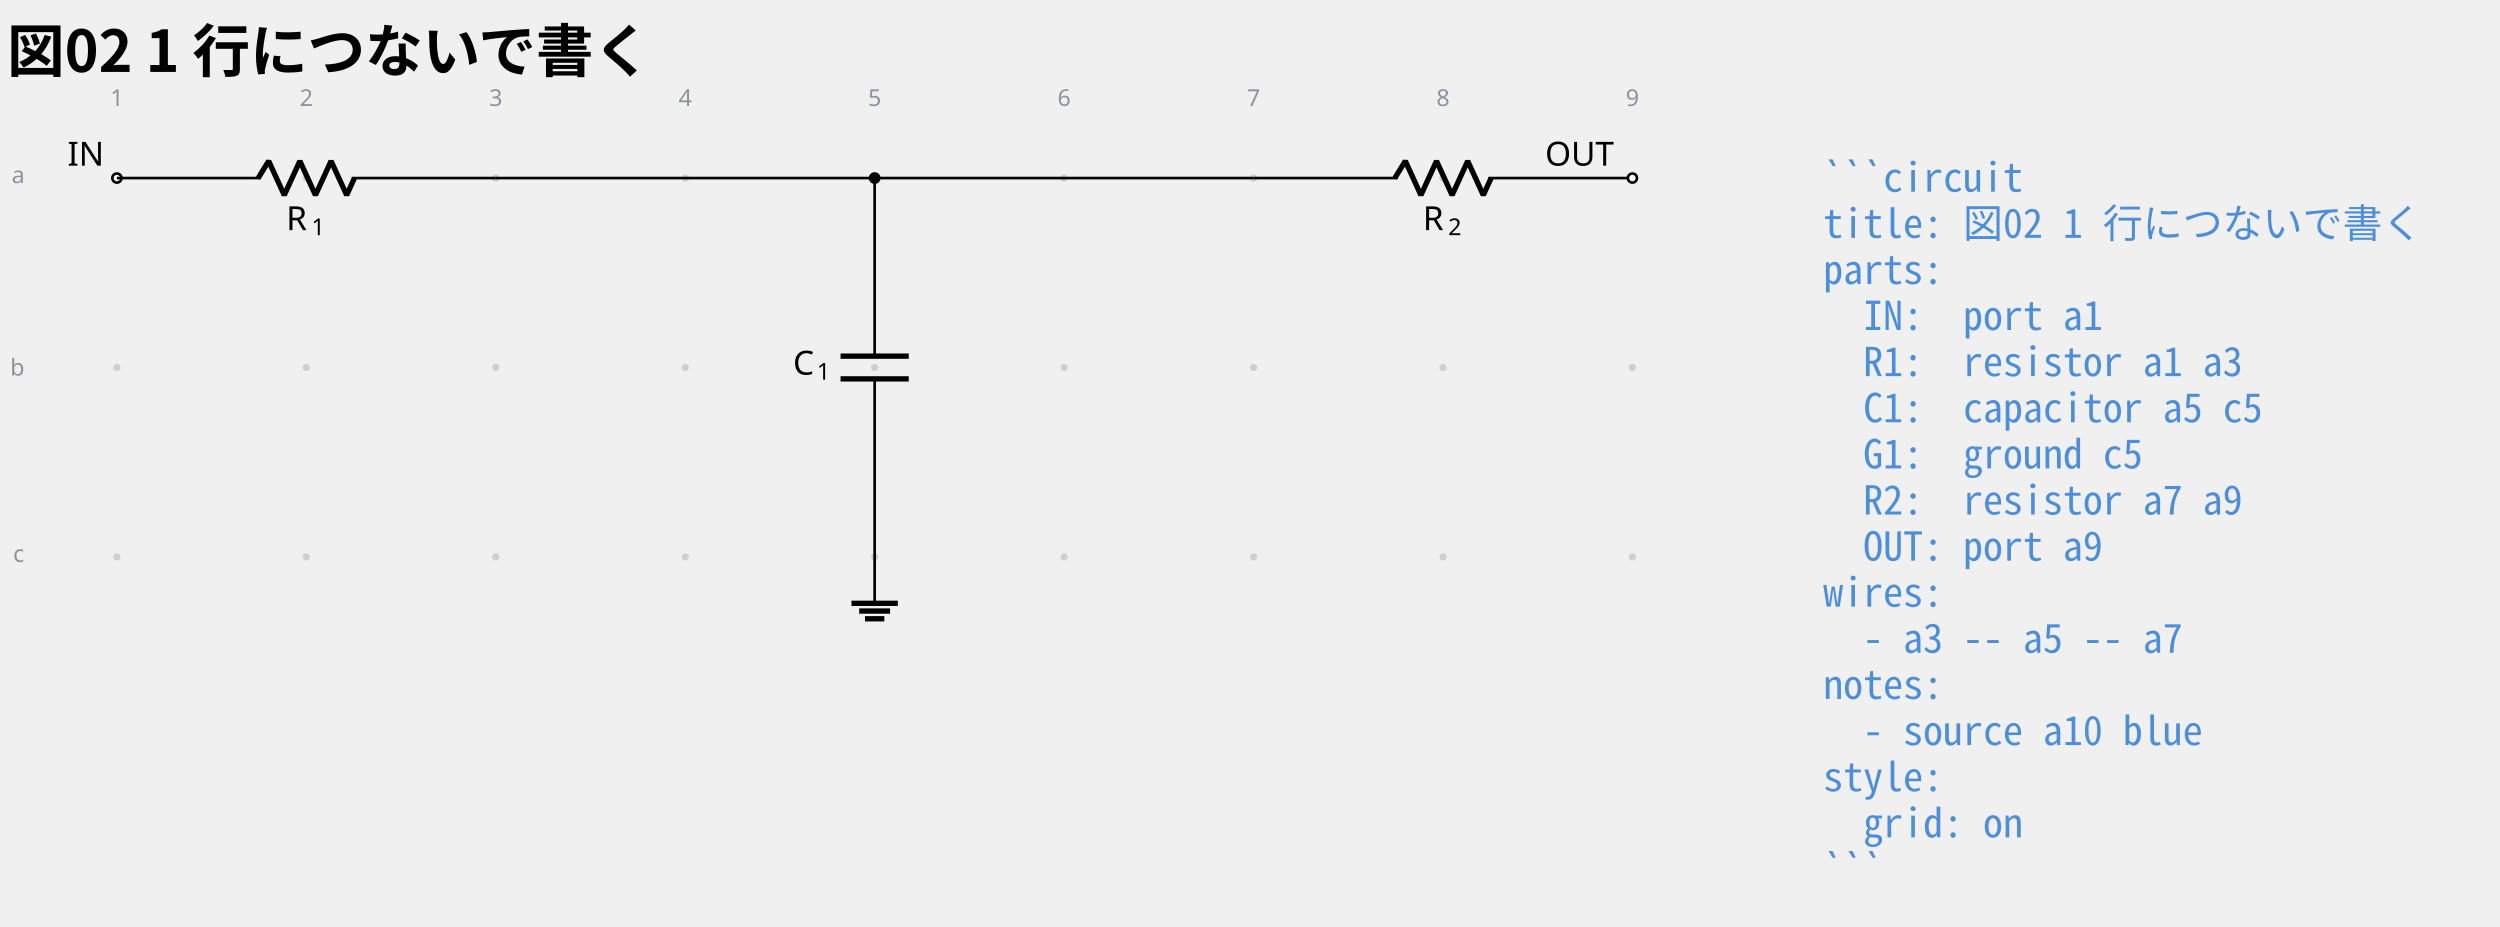
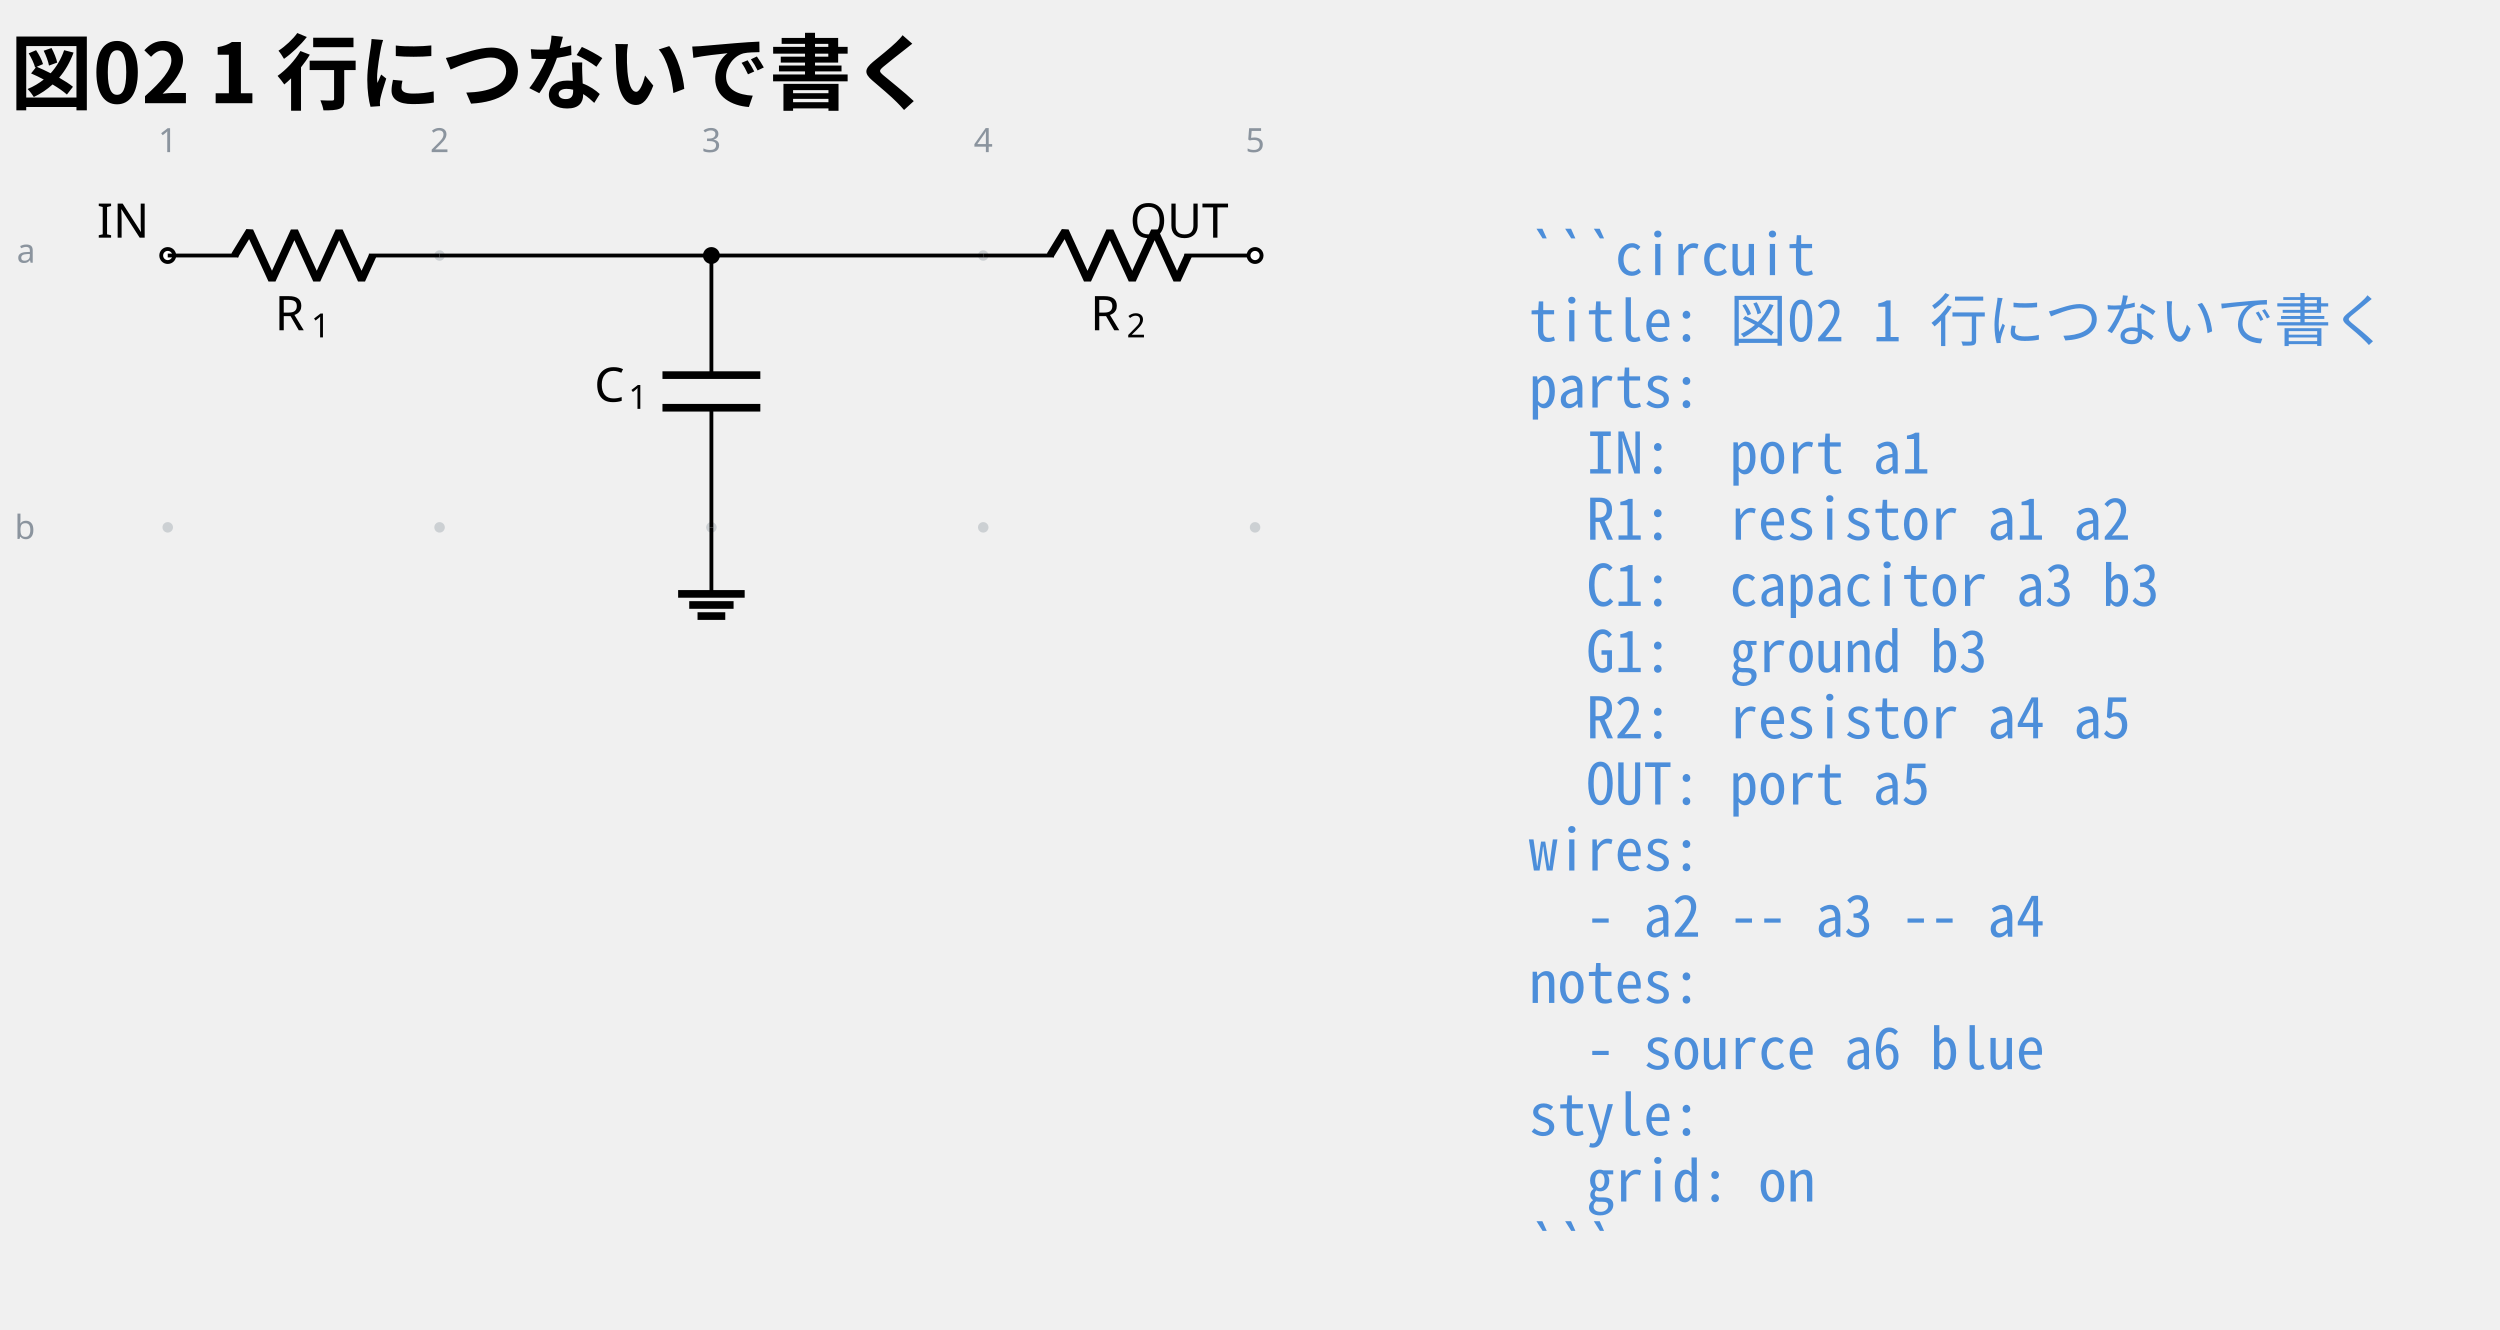
- <svg xmlns="http://www.w3.org/2000/svg" data-circuit-fence="0.1.0" fill="currentColor" width="1001.292" height="371.191" viewBox="-72 -72 750.969 278.393">
+ <svg xmlns="http://www.w3.org/2000/svg" data-circuit-fence="0.1.0" fill="currentColor" width="697.796" height="371.191" viewBox="-72 -72 523.347 278.393">
  <g stroke="currentColor" stroke-miterlimit="10" stroke-width=".8">
-     <path fill="#8b949e" fill-opacity=".35" stroke="none" stroke-opacity=".35" d="M-35.787-18.511a1.1 1.1 0 1 0-2.2 0 1.1 1.1 0 0 0 2.2 0M-35.787 38.394a1.1 1.1 0 1 0-2.2 0 1.1 1.1 0 0 0 2.2 0M-35.787 95.3a1.1 1.1 0 1 0-2.2 0 1.1 1.1 0 0 0 2.2 0M21.118-18.511a1.1 1.1 0 1 0-2.2 0 1.1 1.1 0 0 0 2.2 0M21.118 38.394a1.1 1.1 0 1 0-2.2 0 1.1 1.1 0 0 0 2.2 0M21.118 95.3a1.1 1.1 0 1 0-2.2 0 1.1 1.1 0 0 0 2.2 0M78.024-18.511a1.1 1.1 0 1 0-2.2 0 1.1 1.1 0 0 0 2.2 0M78.024 38.394a1.1 1.1 0 1 0-2.2 0 1.1 1.1 0 0 0 2.2 0M78.024 95.3a1.1 1.1 0 1 0-2.2 0 1.1 1.1 0 0 0 2.2 0M134.93-18.511a1.1 1.1 0 1 0-2.2 0 1.1 1.1 0 0 0 2.2 0M134.93 38.394a1.1 1.1 0 1 0-2.2 0 1.1 1.1 0 0 0 2.2 0M134.93 95.3a1.1 1.1 0 1 0-2.2 0 1.1 1.1 0 0 0 2.2 0M191.835-18.511a1.1 1.1 0 1 0-2.2 0 1.1 1.1 0 0 0 2.2 0M191.835 38.394a1.1 1.1 0 1 0-2.2 0 1.1 1.1 0 0 0 2.2 0M191.835 95.3a1.1 1.1 0 1 0-2.2 0 1.1 1.1 0 0 0 2.2 0M248.74-18.511a1.1 1.1 0 1 0-2.2 0 1.1 1.1 0 0 0 2.2 0M248.74 38.394a1.1 1.1 0 1 0-2.2 0 1.1 1.1 0 0 0 2.2 0M248.74 95.3a1.1 1.1 0 1 0-2.2 0 1.1 1.1 0 0 0 2.2 0M305.646-18.511a1.1 1.1 0 1 0-2.2 0 1.1 1.1 0 0 0 2.2 0M305.646 38.394a1.1 1.1 0 1 0-2.2 0 1.1 1.1 0 0 0 2.2 0M305.646 95.3a1.1 1.1 0 1 0-2.2 0 1.1 1.1 0 0 0 2.2 0M362.551-18.511a1.1 1.1 0 1 0-2.2 0 1.1 1.1 0 0 0 2.2 0M362.551 38.394a1.1 1.1 0 1 0-2.2 0 1.1 1.1 0 0 0 2.2 0M362.551 95.3a1.1 1.1 0 1 0-2.2 0 1.1 1.1 0 0 0 2.2 0M419.457-18.511a1.1 1.1 0 1 0-2.2 0 1.1 1.1 0 0 0 2.2 0M419.457 38.394a1.1 1.1 0 1 0-2.2 0 1.1 1.1 0 0 0 2.2 0M419.457 95.3a1.1 1.1 0 1 0-2.2 0 1.1 1.1 0 0 0 2.2 0m-1.1 0" />
+     <path fill="#8b949e" fill-opacity=".35" stroke="none" stroke-opacity=".35" d="M-35.787-18.511a1.1 1.1 0 1 0-2.2 0 1.1 1.1 0 0 0 2.2 0M-35.787 38.394a1.1 1.1 0 1 0-2.2 0 1.1 1.1 0 0 0 2.2 0M21.118-18.511a1.1 1.1 0 1 0-2.2 0 1.1 1.1 0 0 0 2.2 0M21.118 38.394a1.1 1.1 0 1 0-2.2 0 1.1 1.1 0 0 0 2.2 0M78.024-18.511a1.1 1.1 0 1 0-2.2 0 1.1 1.1 0 0 0 2.2 0M78.024 38.394a1.1 1.1 0 1 0-2.2 0 1.1 1.1 0 0 0 2.2 0M134.93-18.511a1.1 1.1 0 1 0-2.2 0 1.1 1.1 0 0 0 2.2 0M134.93 38.394a1.1 1.1 0 1 0-2.2 0 1.1 1.1 0 0 0 2.2 0M191.835-18.511a1.1 1.1 0 1 0-2.2 0 1.1 1.1 0 0 0 2.2 0M191.835 38.394a1.1 1.1 0 1 0-2.2 0 1.1 1.1 0 0 0 2.2 0m-1.1 0" />
    <g fill="#8b949e" stroke="#8b949e">
      <text x="-36.887" y="-18.511" fill="#8b949e" stroke="none" font-family="cmr7" font-size="7" transform="translate(-1.993 -21.645)">1</text>
    </g>
    <g fill="#8b949e" stroke="#8b949e">
      <text x="-36.887" y="-18.511" fill="#8b949e" stroke="none" font-family="cmr7" font-size="7" transform="translate(54.912 -21.645)">2</text>
    </g>
    <g fill="#8b949e" stroke="#8b949e">
      <text x="-36.887" y="-18.511" fill="#8b949e" stroke="none" font-family="cmr7" font-size="7" transform="translate(111.818 -21.645)">3</text>
    </g>
    <g fill="#8b949e" stroke="#8b949e">
      <text x="-36.887" y="-18.511" fill="#8b949e" stroke="none" font-family="cmr7" font-size="7" transform="translate(168.723 -21.645)">4</text>
    </g>
    <g fill="#8b949e" stroke="#8b949e">
      <text x="-36.887" y="-18.511" fill="#8b949e" stroke="none" font-family="cmr7" font-size="7" transform="translate(225.629 -21.645)">5</text>
    </g>
    <g fill="#8b949e" stroke="#8b949e">
-       <text x="-36.887" y="-18.511" fill="#8b949e" stroke="none" font-family="cmr7" font-size="7" transform="translate(282.534 -21.645)">6</text>
-     </g>
-     <g fill="#8b949e" stroke="#8b949e">
-       <text x="-36.887" y="-18.511" fill="#8b949e" stroke="none" font-family="cmr7" font-size="7" transform="translate(339.44 -21.645)">7</text>
-     </g>
-     <g fill="#8b949e" stroke="#8b949e">
-       <text x="-36.887" y="-18.511" fill="#8b949e" stroke="none" font-family="cmr7" font-size="7" transform="translate(396.345 -21.645)">8</text>
-     </g>
-     <g fill="#8b949e" stroke="#8b949e">
-       <text x="-36.887" y="-18.511" fill="#8b949e" stroke="none" font-family="cmr7" font-size="7" transform="translate(453.25 -21.645)">9</text>
-     </g>
-     <g fill="#8b949e" stroke="#8b949e">
      <text x="-36.887" y="-18.511" fill="#8b949e" stroke="none" font-family="cmr7" font-size="7" transform="translate(-31.62 1.507)">a</text>
    </g>
    <g fill="#8b949e" stroke="#8b949e">
      <text x="-36.887" y="-18.511" fill="#8b949e" stroke="none" font-family="cmr7" font-size="7" transform="translate(-32.05 59.336)">b</text>
    </g>
-     <g fill="#8b949e" stroke="#8b949e">
-       <text x="-36.887" y="-18.511" fill="#8b949e" stroke="none" font-family="cmr7" font-size="7" transform="translate(-31.189 115.318)">c</text>
-     </g>
    <g fill="#ffffff">
      <path d="M-35.522-18.511a1.365 1.365 0 1 0-2.73 0 1.365 1.365 0 0 0 2.73 0Zm-1.365 0" />
    </g>
    <text x="-36.887" y="-18.511" stroke="none" font-family="cmr10" font-size="10" transform="translate(-14.844 -3.733)">IN</text>
-     <path fill="none" d="M-36.887-18.511h.4m-.4 0H6.36m27.315 0h43.248m-.4 0h.4" />
+     <path fill="none" d="M-36.887-18.511h.4m-.4 0h14.795m27.315 0h14.795m-.4 0h.4" />
    <g stroke-linejoin="bevel" stroke-width="1.6">
-       <path fill="none" d="m5.561-18.511 3.143-5.122L13.39-13.39l4.685-10.243 4.686 10.243 4.686-10.243 4.686 10.243 2.343-5.121" />
+       <path fill="none" d="m-22.892-18.511 3.143-5.122 4.686 10.243 4.686-10.243 4.685 10.243 4.686-10.243L3.68-13.39l2.343-5.121" />
    </g>
    <g stroke="none">
-       <text x="-36.887" y="-18.511" font-family="cmmi10" font-size="10" transform="translate(50.866 15.648)">R</text>
-       <text x="-29.294" y="-17.011" font-family="cmr7" font-size="7" transform="translate(50.866 15.648)">1</text>
+       <text x="-36.887" y="-18.511" font-family="cmmi10" font-size="10" transform="translate(22.413 15.648)">R</text>
+       <text x="-29.294" y="-17.011" font-family="cmr7" font-size="7" transform="translate(22.413 15.648)">1</text>
    </g>
-     <path fill="none" d="M190.735-18.511v.4m0-.4V34.98m0 6.829v53.49m0-.399v.4" />
+     <path fill="none" d="M76.924-18.511v.4m0-.4V6.527m0 6.829v25.038m0-.4v.4" />
    <g stroke-width="1.6">
-       <path fill="none" d="M200.978 34.98h-20.486m20.486 6.829h-20.486" />
+       <path fill="none" d="M87.167 6.527H66.68m20.486 6.829H66.68" />
    </g>
    <g stroke="none">
-       <text x="-36.887" y="-18.511" font-family="cmmi10" font-size="10" transform="translate(203.107 59.058)">C</text>
-       <text x="-29.74" y="-17.011" font-family="cmr7" font-size="7" transform="translate(203.107 59.058)">1</text>
+       <text x="-36.887" y="-18.511" font-family="cmmi10" font-size="10" transform="translate(89.296 30.606)">C</text>
+       <text x="-29.74" y="-17.011" font-family="cmr7" font-size="7" transform="translate(89.296 30.606)">1</text>
    </g>
-     <path fill="none" d="M190.735 95.3v13.93" />
-     <path fill="none" stroke-width="1.6" d="M183.77 109.23h13.93m-11.609 2.322h9.287m-7.545 2.322h5.804" />
-     <path fill="none" d="M304.546-18.511h.4m-.4 0h43.248m27.315 0h43.248m-.4 0h.4" />
+     <path fill="none" d="M76.924 38.394v13.93" />
+     <path fill="none" stroke-width="1.6" d="M69.959 52.325h13.93M72.28 54.646h9.287m-7.545 2.322h5.804" />
+     <path fill="none" d="M133.83-18.511h.4m-.401 0h14.796m27.314 0h14.796m-.4 0h.4" />
    <g stroke-linejoin="bevel" stroke-width="1.6">
-       <path fill="none" d="m346.994-18.511 3.143-5.122 4.686 10.243 4.685-10.243 4.686 10.243 4.686-10.243 4.686 10.243 2.342-5.121" />
+       <path fill="none" d="m147.825-18.511 3.143-5.122 4.685 10.243 4.686-10.243 4.686 10.243 4.686-10.243 4.685 10.243 2.343-5.121" />
    </g>
    <g stroke="none">
-       <text x="-36.887" y="-18.511" font-family="cmmi10" font-size="10" transform="translate(392.299 15.648)">R</text>
-       <text x="-29.294" y="-17.011" font-family="cmr7" font-size="7" transform="translate(392.299 15.648)">2</text>
+       <text x="-36.887" y="-18.511" font-family="cmmi10" font-size="10" transform="translate(193.13 15.648)">R</text>
+       <text x="-29.294" y="-17.011" font-family="cmr7" font-size="7" transform="translate(193.13 15.648)">2</text>
    </g>
    <g fill="#ffffff">
-       <path d="M419.722-18.511a1.365 1.365 0 1 0-2.73 0 1.365 1.365 0 0 0 2.73 0Zm-1.365 0" />
+       <path d="M192.1-18.511a1.365 1.365 0 1 0-2.73 0 1.365 1.365 0 0 0 2.73 0Zm-1.365 0" />
    </g>
-     <text x="-36.887" y="-18.511" stroke="none" font-family="cmr10" font-size="10" transform="translate(429.01 -3.733)">OUT</text>
-     <path fill="none" d="M76.924-18.511h113.81M190.735-18.511h113.81" />
-     <path d="M192.1-18.511a1.365 1.365 0 1 0-2.73 0 1.365 1.365 0 0 0 2.73 0Zm-1.365 0" />
+     <text x="-36.887" y="-18.511" stroke="none" font-family="cmr10" font-size="10" transform="translate(201.389 -3.733)">OUT</text>
+     <path fill="none" d="M20.018-18.511h56.906M76.924-18.511h56.905" />
+     <path d="M78.29-18.511a1.365 1.365 0 1 0-2.732 0 1.365 1.365 0 0 0 2.731 0Zm-1.366 0" />
    <g>
-       <text x="-36.887" y="-18.511" fill="#4c8eda" stroke="none" font-family="'Noto Sans Mono CJK JP',ui-monospace,'SFMono-Regular',Consolas,'Liberation Mono',monospace" font-size="12" transform="translate(512.55 4.1)" xml:space="preserve">```circuit</text>
+       <text x="-36.887" y="-18.511" fill="#4c8eda" stroke="none" font-family="'Noto Sans Mono CJK JP',ui-monospace,'SFMono-Regular',Consolas,'Liberation Mono',monospace" font-size="12" transform="translate(284.927 4.1)" xml:space="preserve">```circuit</text>
    </g>
    <g>
-       <text x="-36.887" y="-18.511" fill="#4c8eda" stroke="none" font-family="'Noto Sans Mono CJK JP',ui-monospace,'SFMono-Regular',Consolas,'Liberation Mono',monospace" font-size="12" transform="translate(512.55 17.956)" xml:space="preserve">title: 図02 1 行につないで書く</text>
+       <text x="-36.887" y="-18.511" fill="#4c8eda" stroke="none" font-family="'Noto Sans Mono CJK JP',ui-monospace,'SFMono-Regular',Consolas,'Liberation Mono',monospace" font-size="12" transform="translate(284.927 17.956)" xml:space="preserve">title: 図02 1 行につないで書く</text>
    </g>
    <g>
-       <text x="-36.887" y="-18.511" fill="#4c8eda" stroke="none" font-family="'Noto Sans Mono CJK JP',ui-monospace,'SFMono-Regular',Consolas,'Liberation Mono',monospace" font-size="12" transform="translate(512.55 31.813)" xml:space="preserve">parts:</text>
+       <text x="-36.887" y="-18.511" fill="#4c8eda" stroke="none" font-family="'Noto Sans Mono CJK JP',ui-monospace,'SFMono-Regular',Consolas,'Liberation Mono',monospace" font-size="12" transform="translate(284.927 31.813)" xml:space="preserve">parts:</text>
    </g>
    <g>
-       <text x="-36.887" y="-18.511" fill="#4c8eda" stroke="none" font-family="'Noto Sans Mono CJK JP',ui-monospace,'SFMono-Regular',Consolas,'Liberation Mono',monospace" font-size="12" transform="translate(512.55 45.641)" xml:space="preserve">  IN:  port a1</text>
+       <text x="-36.887" y="-18.511" fill="#4c8eda" stroke="none" font-family="'Noto Sans Mono CJK JP',ui-monospace,'SFMono-Regular',Consolas,'Liberation Mono',monospace" font-size="12" transform="translate(284.927 45.641)" xml:space="preserve">  IN:  port a1</text>
    </g>
    <g>
-       <text x="-36.887" y="-18.511" fill="#4c8eda" stroke="none" font-family="'Noto Sans Mono CJK JP',ui-monospace,'SFMono-Regular',Consolas,'Liberation Mono',monospace" font-size="12" transform="translate(512.55 59.498)" xml:space="preserve">  R1:  resistor a1 a3</text>
+       <text x="-36.887" y="-18.511" fill="#4c8eda" stroke="none" font-family="'Noto Sans Mono CJK JP',ui-monospace,'SFMono-Regular',Consolas,'Liberation Mono',monospace" font-size="12" transform="translate(284.927 59.498)" xml:space="preserve">  R1:  resistor a1 a2</text>
    </g>
    <g>
-       <text x="-36.887" y="-18.511" fill="#4c8eda" stroke="none" font-family="'Noto Sans Mono CJK JP',ui-monospace,'SFMono-Regular',Consolas,'Liberation Mono',monospace" font-size="12" transform="translate(512.55 73.354)" xml:space="preserve">  C1:  capacitor a5 c5</text>
+       <text x="-36.887" y="-18.511" fill="#4c8eda" stroke="none" font-family="'Noto Sans Mono CJK JP',ui-monospace,'SFMono-Regular',Consolas,'Liberation Mono',monospace" font-size="12" transform="translate(284.927 73.354)" xml:space="preserve">  C1:  capacitor a3 b3</text>
    </g>
    <g>
-       <text x="-36.887" y="-18.511" fill="#4c8eda" stroke="none" font-family="'Noto Sans Mono CJK JP',ui-monospace,'SFMono-Regular',Consolas,'Liberation Mono',monospace" font-size="12" transform="translate(512.55 87.21)" xml:space="preserve">  G1:  ground c5</text>
+       <text x="-36.887" y="-18.511" fill="#4c8eda" stroke="none" font-family="'Noto Sans Mono CJK JP',ui-monospace,'SFMono-Regular',Consolas,'Liberation Mono',monospace" font-size="12" transform="translate(284.927 87.21)" xml:space="preserve">  G1:  ground b3</text>
    </g>
    <g>
-       <text x="-36.887" y="-18.511" fill="#4c8eda" stroke="none" font-family="'Noto Sans Mono CJK JP',ui-monospace,'SFMono-Regular',Consolas,'Liberation Mono',monospace" font-size="12" transform="translate(512.55 101.067)" xml:space="preserve">  R2:  resistor a7 a9</text>
+       <text x="-36.887" y="-18.511" fill="#4c8eda" stroke="none" font-family="'Noto Sans Mono CJK JP',ui-monospace,'SFMono-Regular',Consolas,'Liberation Mono',monospace" font-size="12" transform="translate(284.927 101.067)" xml:space="preserve">  R2:  resistor a4 a5</text>
    </g>
    <g>
-       <text x="-36.887" y="-18.511" fill="#4c8eda" stroke="none" font-family="'Noto Sans Mono CJK JP',ui-monospace,'SFMono-Regular',Consolas,'Liberation Mono',monospace" font-size="12" transform="translate(512.55 114.924)" xml:space="preserve">  OUT: port a9</text>
+       <text x="-36.887" y="-18.511" fill="#4c8eda" stroke="none" font-family="'Noto Sans Mono CJK JP',ui-monospace,'SFMono-Regular',Consolas,'Liberation Mono',monospace" font-size="12" transform="translate(284.927 114.924)" xml:space="preserve">  OUT: port a5</text>
    </g>
    <g>
-       <text x="-36.887" y="-18.511" fill="#4c8eda" stroke="none" font-family="'Noto Sans Mono CJK JP',ui-monospace,'SFMono-Regular',Consolas,'Liberation Mono',monospace" font-size="12" transform="translate(512.55 128.751)" xml:space="preserve">wires:</text>
+       <text x="-36.887" y="-18.511" fill="#4c8eda" stroke="none" font-family="'Noto Sans Mono CJK JP',ui-monospace,'SFMono-Regular',Consolas,'Liberation Mono',monospace" font-size="12" transform="translate(284.927 128.751)" xml:space="preserve">wires:</text>
    </g>
    <g>
-       <text x="-36.887" y="-18.511" fill="#4c8eda" stroke="none" font-family="'Noto Sans Mono CJK JP',ui-monospace,'SFMono-Regular',Consolas,'Liberation Mono',monospace" font-size="12" transform="translate(512.55 142.608)" xml:space="preserve">  - a3 -- a5 -- a7</text>
+       <text x="-36.887" y="-18.511" fill="#4c8eda" stroke="none" font-family="'Noto Sans Mono CJK JP',ui-monospace,'SFMono-Regular',Consolas,'Liberation Mono',monospace" font-size="12" transform="translate(284.927 142.608)" xml:space="preserve">  - a2 -- a3 -- a4</text>
    </g>
    <g>
-       <text x="-36.887" y="-18.511" fill="#4c8eda" stroke="none" font-family="'Noto Sans Mono CJK JP',ui-monospace,'SFMono-Regular',Consolas,'Liberation Mono',monospace" font-size="12" transform="translate(512.55 156.464)" xml:space="preserve">notes:</text>
+       <text x="-36.887" y="-18.511" fill="#4c8eda" stroke="none" font-family="'Noto Sans Mono CJK JP',ui-monospace,'SFMono-Regular',Consolas,'Liberation Mono',monospace" font-size="12" transform="translate(284.927 156.464)" xml:space="preserve">notes:</text>
    </g>
    <g>
-       <text x="-36.887" y="-18.511" fill="#4c8eda" stroke="none" font-family="'Noto Sans Mono CJK JP',ui-monospace,'SFMono-Regular',Consolas,'Liberation Mono',monospace" font-size="12" transform="translate(512.55 170.32)" xml:space="preserve">  - source a10 blue</text>
+       <text x="-36.887" y="-18.511" fill="#4c8eda" stroke="none" font-family="'Noto Sans Mono CJK JP',ui-monospace,'SFMono-Regular',Consolas,'Liberation Mono',monospace" font-size="12" transform="translate(284.927 170.32)" xml:space="preserve">  - source a6 blue</text>
    </g>
    <g>
-       <text x="-36.887" y="-18.511" fill="#4c8eda" stroke="none" font-family="'Noto Sans Mono CJK JP',ui-monospace,'SFMono-Regular',Consolas,'Liberation Mono',monospace" font-size="12" transform="translate(512.55 184.177)" xml:space="preserve">style:</text>
+       <text x="-36.887" y="-18.511" fill="#4c8eda" stroke="none" font-family="'Noto Sans Mono CJK JP',ui-monospace,'SFMono-Regular',Consolas,'Liberation Mono',monospace" font-size="12" transform="translate(284.927 184.177)" xml:space="preserve">style:</text>
    </g>
    <g>
-       <text x="-36.887" y="-18.511" fill="#4c8eda" stroke="none" font-family="'Noto Sans Mono CJK JP',ui-monospace,'SFMono-Regular',Consolas,'Liberation Mono',monospace" font-size="12" transform="translate(512.55 198.034)" xml:space="preserve">  grid: on</text>
+       <text x="-36.887" y="-18.511" fill="#4c8eda" stroke="none" font-family="'Noto Sans Mono CJK JP',ui-monospace,'SFMono-Regular',Consolas,'Liberation Mono',monospace" font-size="12" transform="translate(284.927 198.034)" xml:space="preserve">  grid: on</text>
    </g>
    <g>
-       <text x="-36.887" y="-18.511" fill="#4c8eda" stroke="none" font-family="'Noto Sans Mono CJK JP',ui-monospace,'SFMono-Regular',Consolas,'Liberation Mono',monospace" font-size="12" transform="translate(512.55 211.862)" xml:space="preserve">```</text>
+       <text x="-36.887" y="-18.511" fill="#4c8eda" stroke="none" font-family="'Noto Sans Mono CJK JP',ui-monospace,'SFMono-Regular',Consolas,'Liberation Mono',monospace" font-size="12" transform="translate(284.927 211.862)" xml:space="preserve">```</text>
    </g>
    <g>
      <text x="-36.887" y="-18.511" fill="currentColor" stroke="none" font-family="'Noto Sans CJK JP','Noto Sans JP','Hiragino Sans','Yu Gothic',sans-serif" font-size="17.28" transform="translate(-32.983 -31.889)" font-weight="bold">図02 1 行につないで書く</text>
    </g>
  </g>
</svg>
